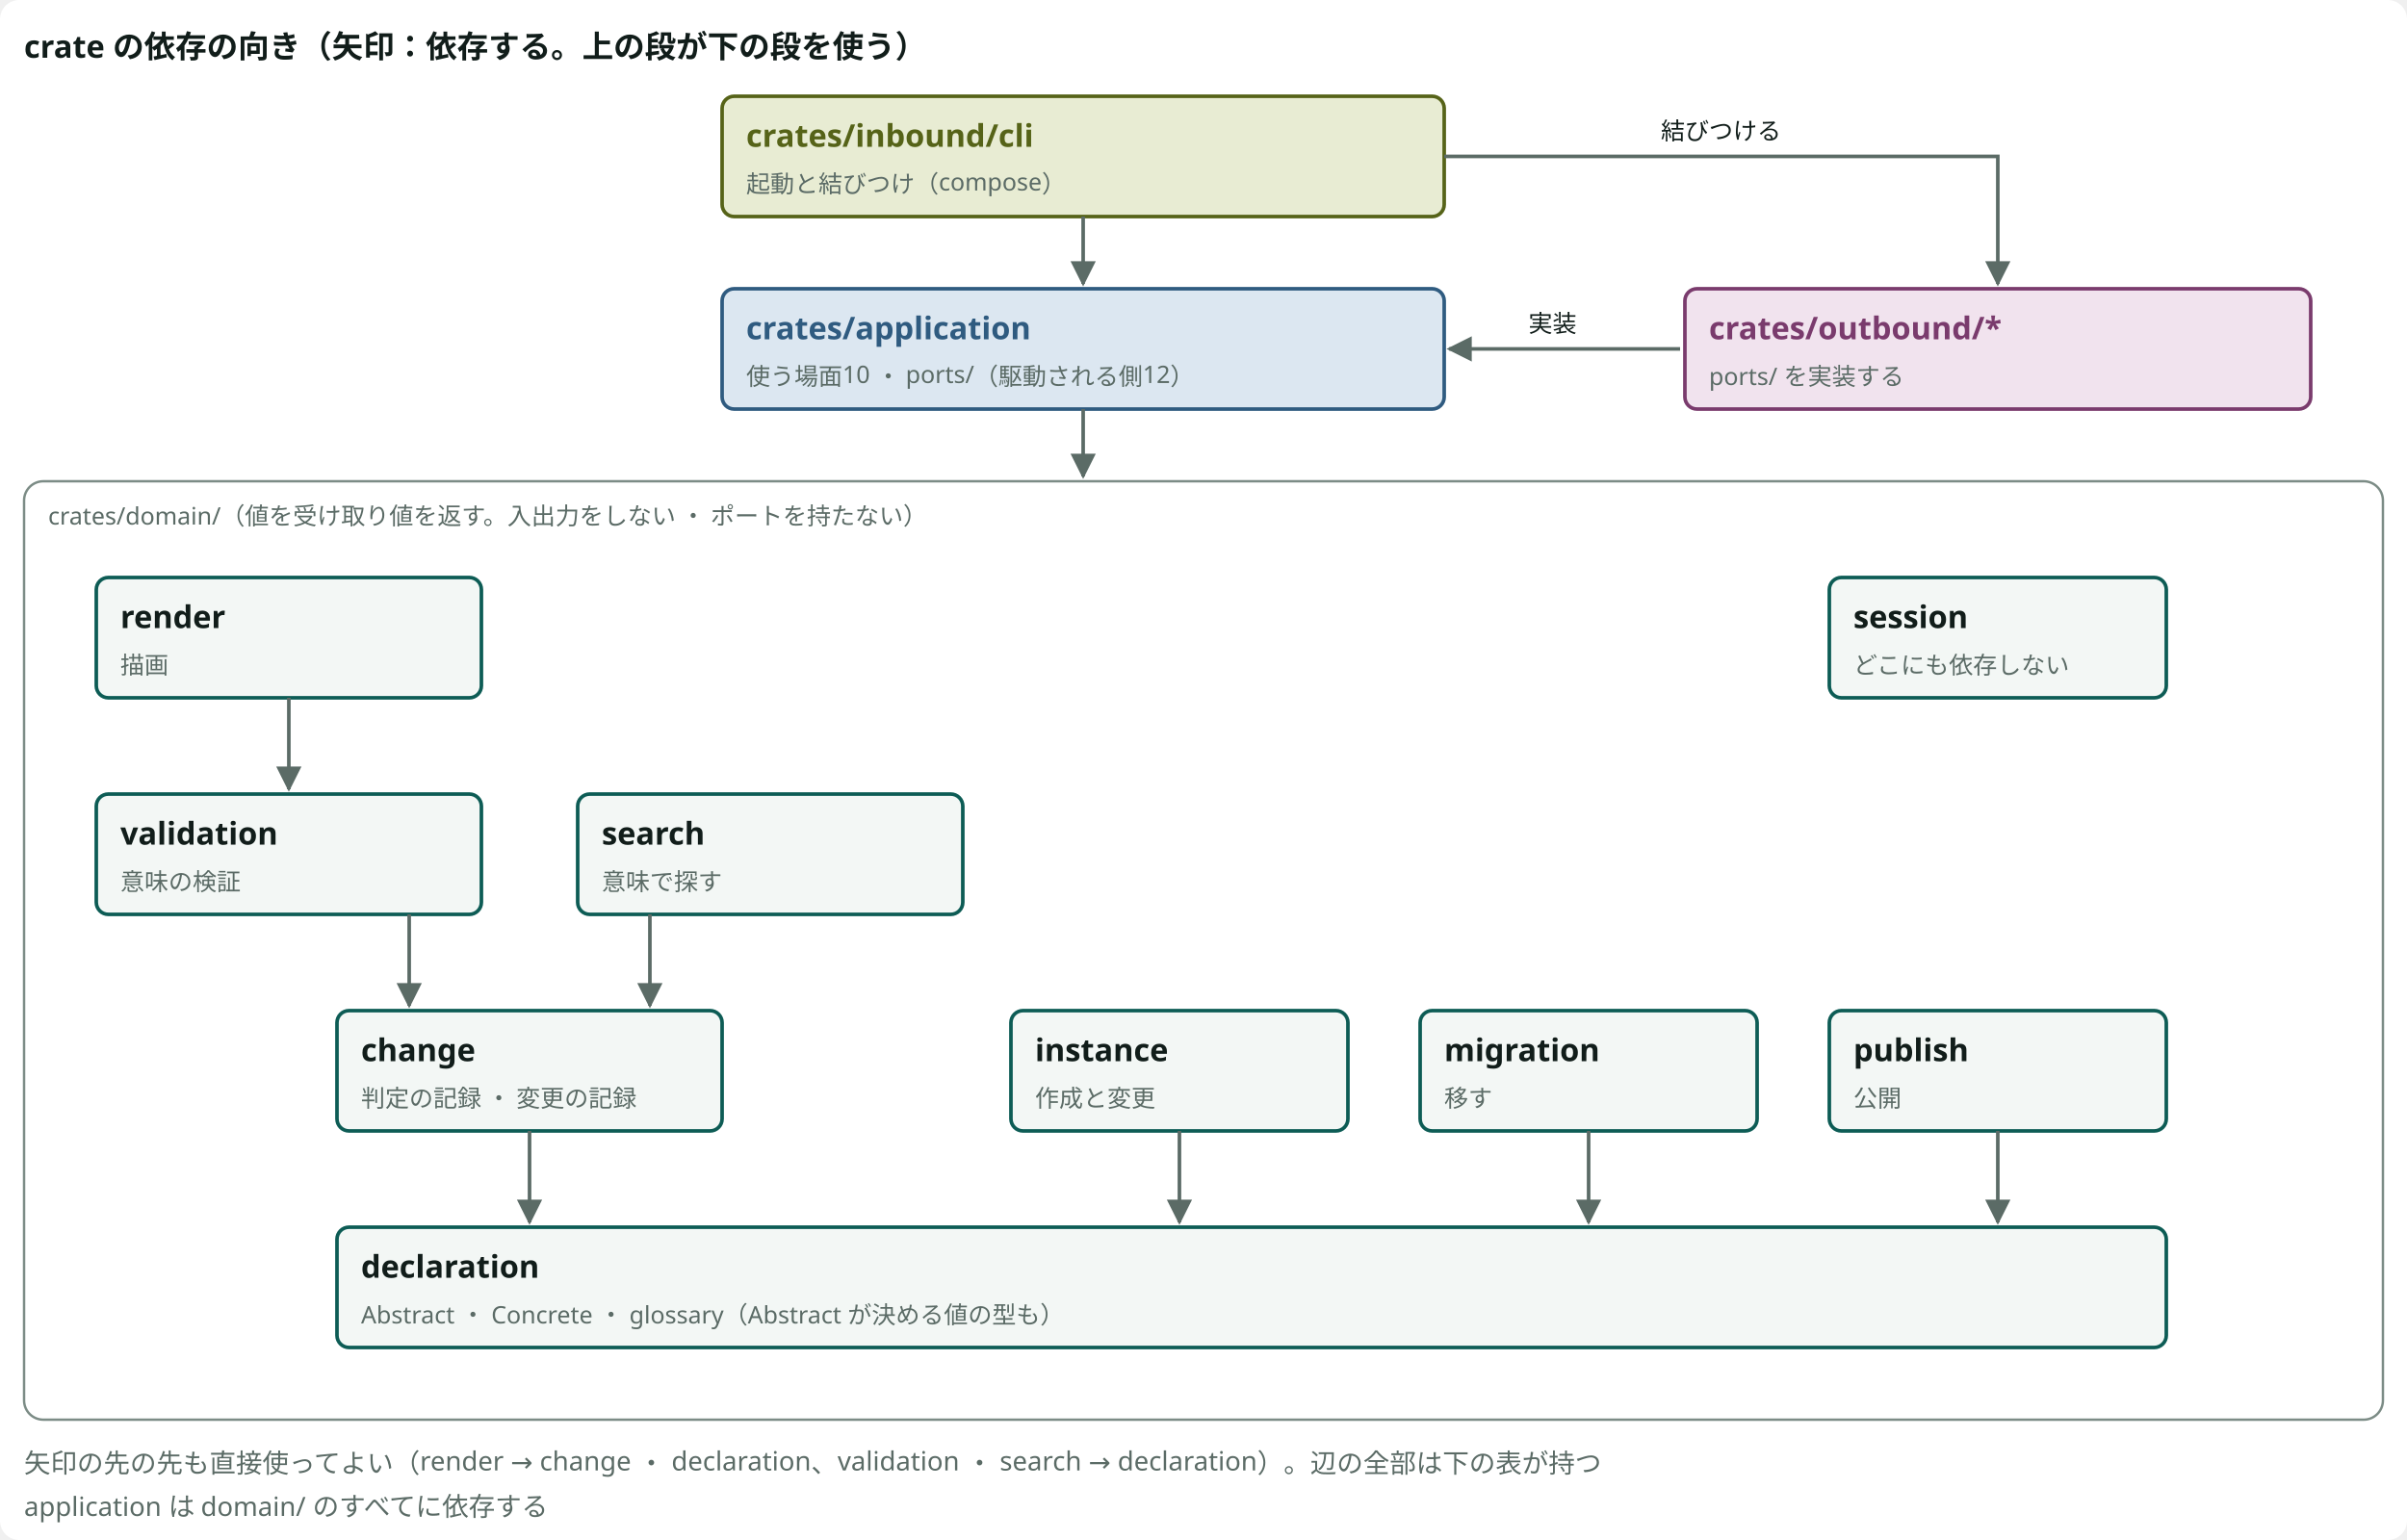
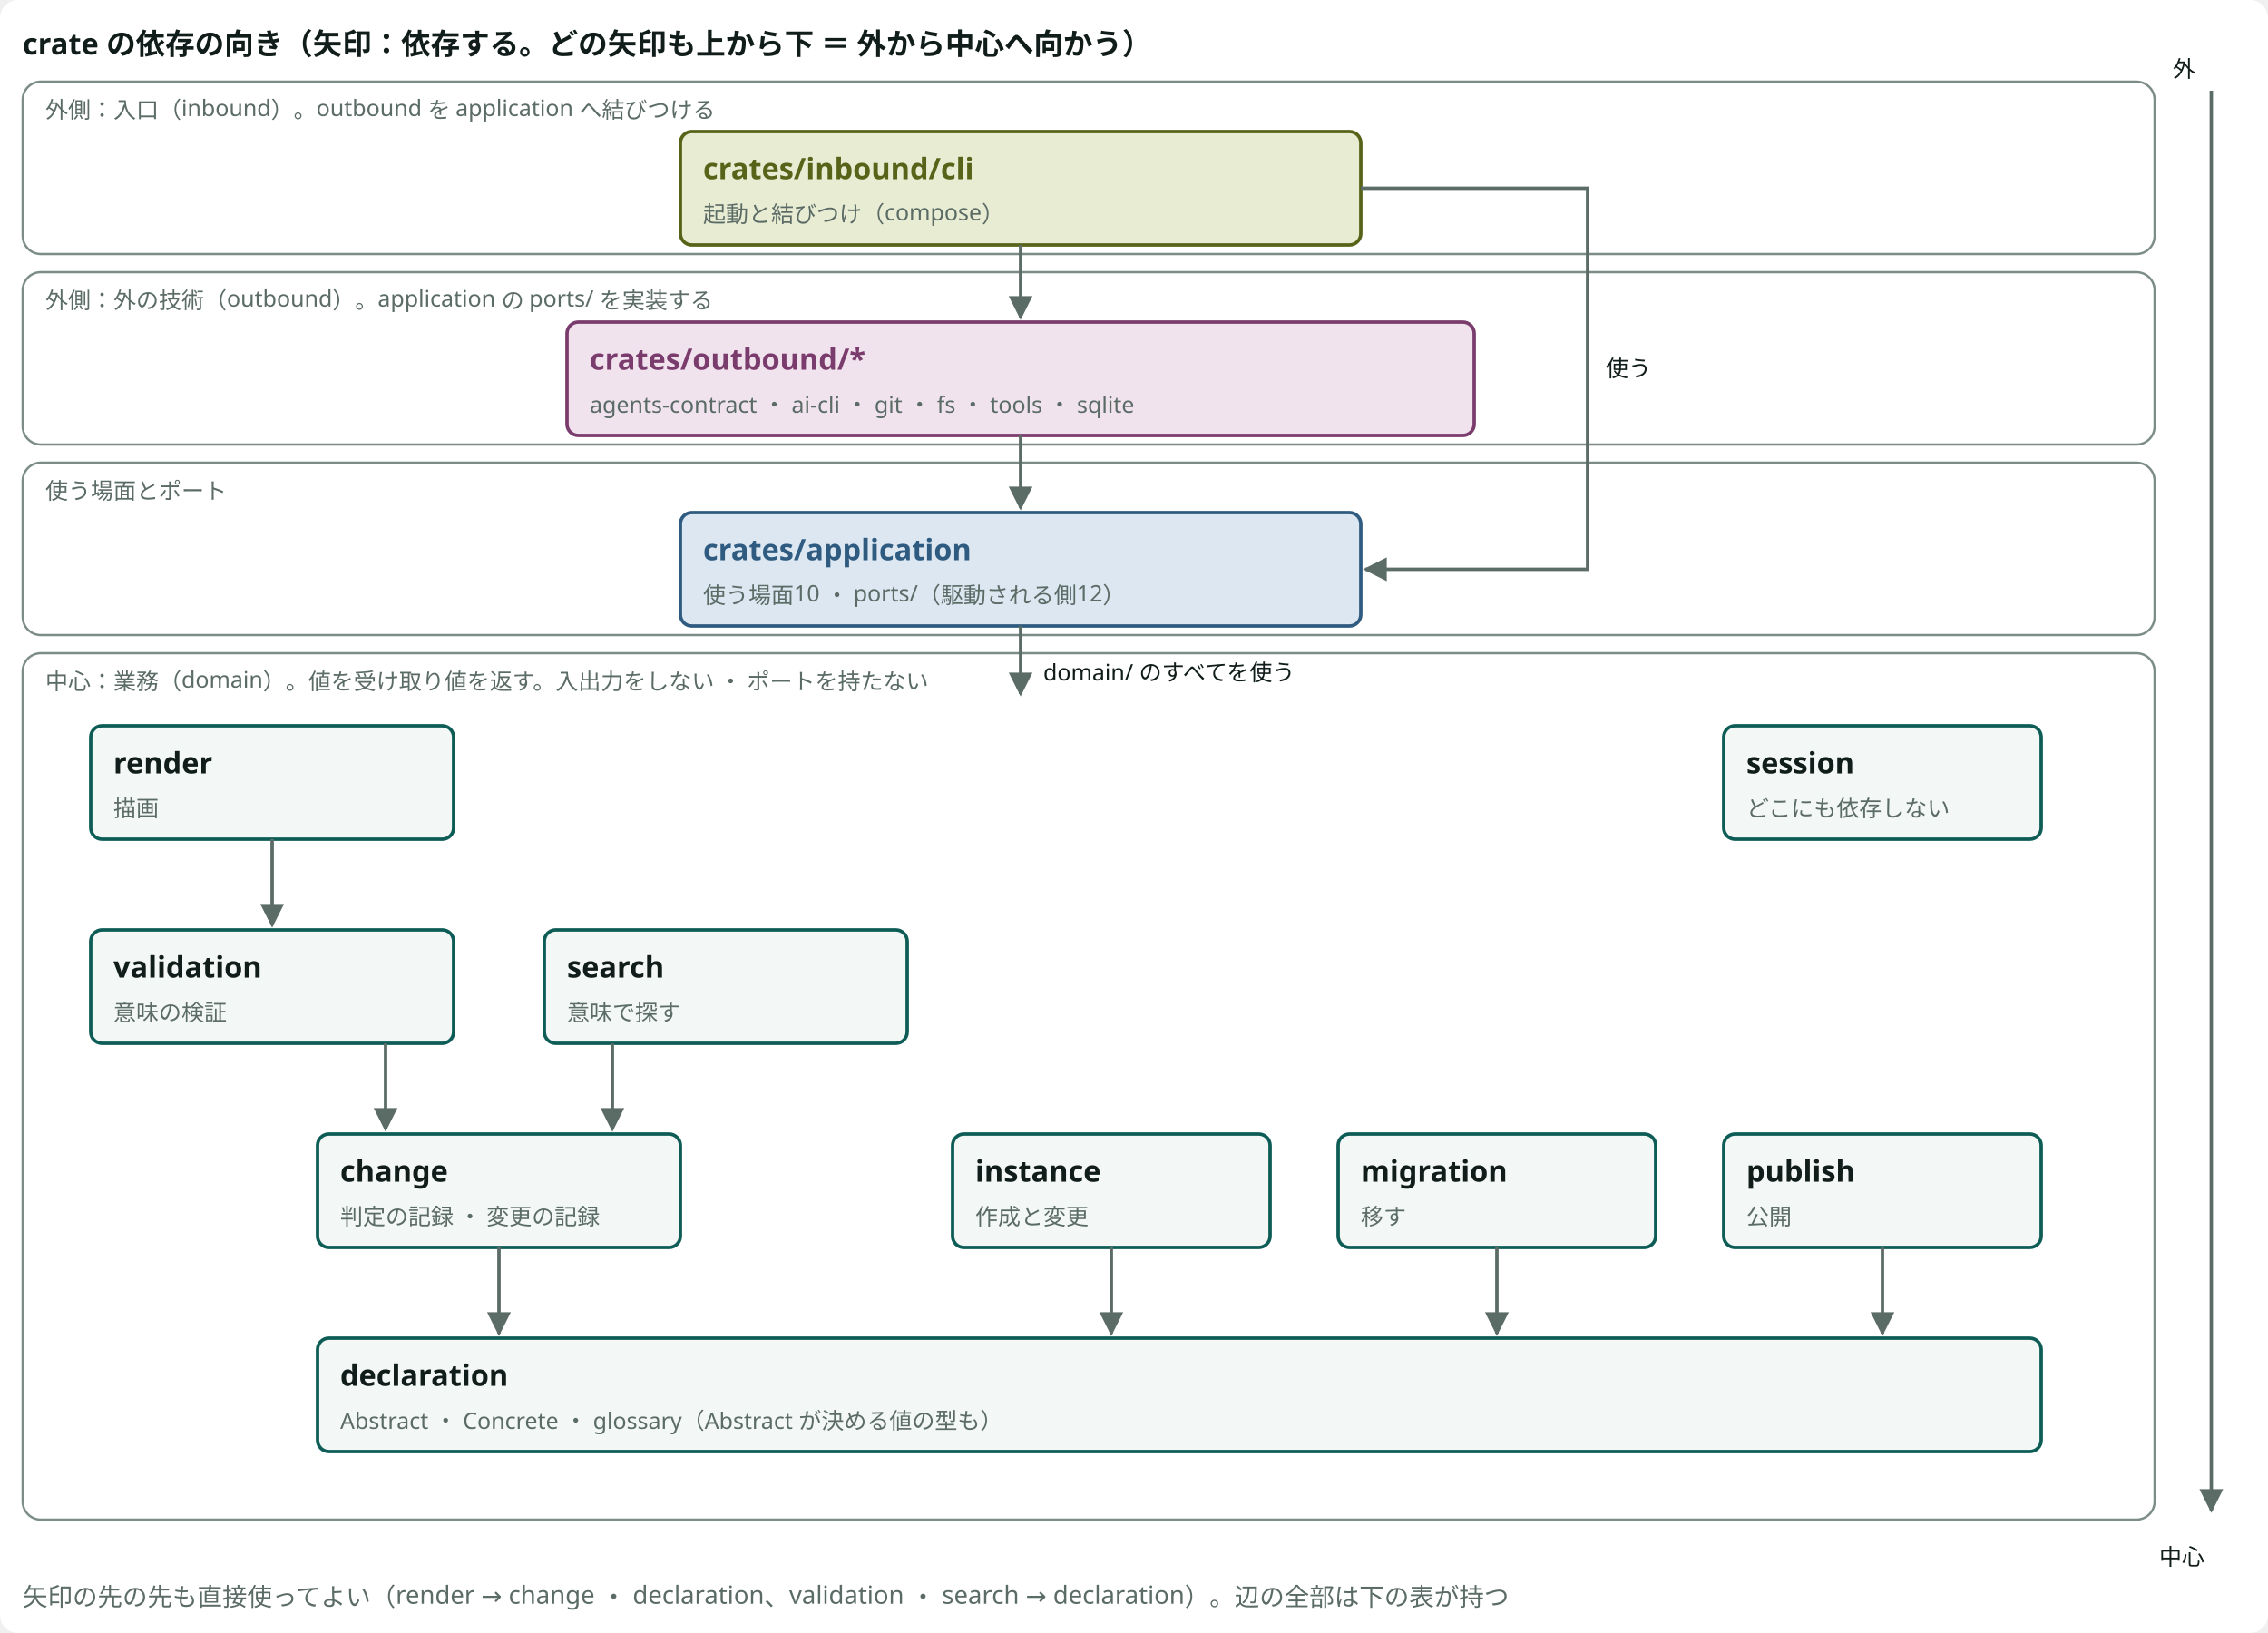
- <svg viewBox="0 0 1000 640" style="min-width:900px" role="img" aria-label="crate の依存の向き" class="dsvg">
-   <style data-dsvg="dark">.dsvg .canvas{fill:var(--dsvg-area-fill,#FFFFFF)}.dsvg .title{fill:var(--dsvg-ink,#111D1A);font-size:13px;font-weight:700}.dsvg .box.kind-3{fill:var(--dsvg-kind-3-bg,#E8ECD3);stroke:var(--dsvg-kind-3,#566318)}.dsvg .title.kind-3{fill:var(--dsvg-kind-3,#566318);font-size:13px;font-weight:700}.dsvg .note.small{fill:var(--dsvg-ink-soft,#5B6B66);font-size:10px}.dsvg .box.kind-2{fill:var(--dsvg-kind-2-bg,#DCE7F1);stroke:var(--dsvg-kind-2,#2F5B80)}.dsvg .title.kind-2{fill:var(--dsvg-kind-2,#2F5B80);font-size:13px;font-weight:700}.dsvg .box.kind-1{fill:var(--dsvg-kind-1-bg,#F1E3EE);stroke:var(--dsvg-kind-1,#7A3B6D)}.dsvg .title.kind-1{fill:var(--dsvg-kind-1,#7A3B6D);font-size:13px;font-weight:700}.dsvg .flow{stroke:var(--dsvg-ink-soft,#5B6B66)}.dsvg .label.small{fill:var(--dsvg-ink,#111D1A);font-size:10px}.dsvg .area{fill:var(--dsvg-area-fill,#FFFFFF);stroke:var(--dsvg-line,#7C8C86)}.dsvg .box{fill:var(--dsvg-box-fill,#F3F7F5);stroke:var(--dsvg-accent,#0D5C55)}.dsvg .note{fill:var(--dsvg-ink-soft,#5B6B66);font-size:11px}.dsvg #dsvg-fad70726-arrow-5B6B66 path{fill:var(--dsvg-ink-soft,#5B6B66)}@media (prefers-color-scheme:dark){:root:not([data-theme="light"]) .dsvg,.dsvg:root:not([data-theme="light"]){--dsvg-area-fill:#22302D;--dsvg-ink:#E6EEEB;--dsvg-kind-3-bg:#262A18;--dsvg-kind-3:#BACB78;--dsvg-ink-soft:#9DADA8;--dsvg-kind-2-bg:#182A3A;--dsvg-kind-2:#8FB8DE;--dsvg-kind-1-bg:#2E1F2B;--dsvg-kind-1:#D094C2;--dsvg-line:#62756F;--dsvg-box-fill:#16211E;--dsvg-accent:#6CC9B8}}:root[data-theme="dark"] .dsvg{--dsvg-area-fill:#22302D;--dsvg-ink:#E6EEEB;--dsvg-kind-3-bg:#262A18;--dsvg-kind-3:#BACB78;--dsvg-ink-soft:#9DADA8;--dsvg-kind-2-bg:#182A3A;--dsvg-kind-2:#8FB8DE;--dsvg-kind-1-bg:#2E1F2B;--dsvg-kind-1:#D094C2;--dsvg-line:#62756F;--dsvg-box-fill:#16211E;--dsvg-accent:#6CC9B8}</style>
+ <svg viewBox="0 0 1000 720" style="min-width:900px" role="img" aria-label="crate の依存の向き" class="dsvg">
+   <style data-dsvg="dark">.dsvg .canvas{fill:var(--dsvg-area-fill,#FFFFFF)}.dsvg .title{fill:var(--dsvg-ink,#111D1A);font-size:13px;font-weight:700}.dsvg .area{fill:var(--dsvg-area-fill,#FFFFFF);stroke:var(--dsvg-line,#7C8C86)}.dsvg .note.small{fill:var(--dsvg-ink-soft,#5B6B66);font-size:10px}.dsvg .box.kind-3{fill:var(--dsvg-kind-3-bg,#E8ECD3);stroke:var(--dsvg-kind-3,#566318)}.dsvg .title.kind-3{fill:var(--dsvg-kind-3,#566318);font-size:13px;font-weight:700}.dsvg .box.kind-1{fill:var(--dsvg-kind-1-bg,#F1E3EE);stroke:var(--dsvg-kind-1,#7A3B6D)}.dsvg .title.kind-1{fill:var(--dsvg-kind-1,#7A3B6D);font-size:13px;font-weight:700}.dsvg .box.kind-2{fill:var(--dsvg-kind-2-bg,#DCE7F1);stroke:var(--dsvg-kind-2,#2F5B80)}.dsvg .title.kind-2{fill:var(--dsvg-kind-2,#2F5B80);font-size:13px;font-weight:700}.dsvg .flow{stroke:var(--dsvg-ink-soft,#5B6B66)}.dsvg .label.small{fill:var(--dsvg-ink,#111D1A);font-size:10px}.dsvg .box{fill:var(--dsvg-box-fill,#F3F7F5);stroke:var(--dsvg-accent,#0D5C55)}.dsvg .note{fill:var(--dsvg-ink-soft,#5B6B66);font-size:11px}.dsvg #dsvg-2dfbed34-arrow-5B6B66 path{fill:var(--dsvg-ink-soft,#5B6B66)}@media (prefers-color-scheme:dark){:root:not([data-theme="light"]) .dsvg,.dsvg:root:not([data-theme="light"]){--dsvg-area-fill:#22302D;--dsvg-ink:#E6EEEB;--dsvg-line:#62756F;--dsvg-ink-soft:#9DADA8;--dsvg-kind-3-bg:#262A18;--dsvg-kind-3:#BACB78;--dsvg-kind-1-bg:#2E1F2B;--dsvg-kind-1:#D094C2;--dsvg-kind-2-bg:#182A3A;--dsvg-kind-2:#8FB8DE;--dsvg-box-fill:#16211E;--dsvg-accent:#6CC9B8}}:root[data-theme="dark"] .dsvg{--dsvg-area-fill:#22302D;--dsvg-ink:#E6EEEB;--dsvg-line:#62756F;--dsvg-ink-soft:#9DADA8;--dsvg-kind-3-bg:#262A18;--dsvg-kind-3:#BACB78;--dsvg-kind-1-bg:#2E1F2B;--dsvg-kind-1:#D094C2;--dsvg-kind-2-bg:#182A3A;--dsvg-kind-2:#8FB8DE;--dsvg-box-fill:#16211E;--dsvg-accent:#6CC9B8}</style>
  <defs data-dsvg="marker">
-     <marker id="dsvg-fad70726-arrow-5B6B66" viewBox="0 0 10 10" refX="9" refY="5" markerWidth="7" markerHeight="7" orient="auto-start-reverse">
+     <marker id="dsvg-2dfbed34-arrow-5B6B66" viewBox="0 0 10 10" refX="9" refY="5" markerWidth="7" markerHeight="7" orient="auto-start-reverse">
      <path d="M0,0 L10,5 L0,10 z" fill="#5B6B66" />
    </marker>
  </defs>
-   <rect data-dsvg="canvas" class="canvas" x="0.0" y="0.0" width="1000.0" height="640.0" fill="#FFFFFF" rx="8" />
-   <text class="title" x="10" y="24" font-family="Noto Sans JP, Hiragino Kaku Gothic ProN, sans-serif" font-size="13" font-weight="700" fill="#111D1A">crate の依存の向き（矢印：依存する。上の段が下の段を使う）</text>
-   <rect class="box kind-3" x="300" y="40" width="300" height="50" fill="#E8ECD3" stroke="#566318" stroke-width="1.5" rx="5" />
-   <text class="title kind-3" x="310" y="61" font-family="Noto Sans JP, Hiragino Kaku Gothic ProN, sans-serif" font-size="13" font-weight="700" fill="#566318">crates/inbound/cli</text>
-   <text class="note small" x="310" y="80" font-family="Noto Sans JP, Hiragino Kaku Gothic ProN, sans-serif" font-size="10" fill="#5B6B66">起動と結びつけ（compose）</text>
-   <rect class="box kind-2" x="300" y="120" width="300" height="50" fill="#DCE7F1" stroke="#2F5B80" stroke-width="1.5" rx="5" />
-   <text class="title kind-2" x="310" y="141" font-family="Noto Sans JP, Hiragino Kaku Gothic ProN, sans-serif" font-size="13" font-weight="700" fill="#2F5B80">crates/application</text>
-   <text class="note small" x="310" y="160" font-family="Noto Sans JP, Hiragino Kaku Gothic ProN, sans-serif" font-size="10" fill="#5B6B66">使う場面10 ・ ports/（駆動される側12）</text>
-   <rect class="box kind-1" x="700" y="120" width="260" height="50" fill="#F1E3EE" stroke="#7A3B6D" stroke-width="1.5" rx="5" />
-   <text class="title kind-1" x="710" y="141" font-family="Noto Sans JP, Hiragino Kaku Gothic ProN, sans-serif" font-size="13" font-weight="700" fill="#7A3B6D">crates/outbound/*</text>
-   <text class="note small" x="710" y="160" font-family="Noto Sans JP, Hiragino Kaku Gothic ProN, sans-serif" font-size="10" fill="#5B6B66">ports/ を実装する</text>
-   <path class="flow" d="M450,90 V118" fill="none" stroke="#5B6B66" stroke-width="1.5" marker-end="url(#dsvg-fad70726-arrow-5B6B66)" />
-   <path class="flow" d="M698,145 H602" fill="none" stroke="#5B6B66" stroke-width="1.5" marker-end="url(#dsvg-fad70726-arrow-5B6B66)" />
-   <text class="label small" x="635" y="138" font-family="Noto Sans JP, Hiragino Kaku Gothic ProN, sans-serif" font-size="10" fill="#111D1A">実装</text>
-   <path class="flow" d="M600,65 H830 V118" fill="none" stroke="#5B6B66" stroke-width="1.5" marker-end="url(#dsvg-fad70726-arrow-5B6B66)" />
-   <text class="label small" x="690" y="58" font-family="Noto Sans JP, Hiragino Kaku Gothic ProN, sans-serif" font-size="10" fill="#111D1A">結びつける</text>
-   <path class="flow" d="M450,170 V198" fill="none" stroke="#5B6B66" stroke-width="1.5" marker-end="url(#dsvg-fad70726-arrow-5B6B66)" />
-   <rect class="area" x="10" y="200" width="980" height="390" fill="#FFFFFF" stroke="#7C8C86" stroke-width="1" rx="8" />
-   <text class="note small" x="20" y="218" font-family="Noto Sans JP, Hiragino Kaku Gothic ProN, sans-serif" font-size="10" fill="#5B6B66">crates/domain/（値を受け取り値を返す。入出力をしない ・ ポートを持たない）</text>
-   <rect class="box" x="40" y="240" width="160" height="50" fill="#F3F7F5" stroke="#0D5C55" stroke-width="1.5" rx="5" />
-   <text class="title" x="50" y="261" font-family="Noto Sans JP, Hiragino Kaku Gothic ProN, sans-serif" font-size="13" font-weight="700" fill="#111D1A">render</text>
-   <text class="note small" x="50" y="280" font-family="Noto Sans JP, Hiragino Kaku Gothic ProN, sans-serif" font-size="10" fill="#5B6B66">描画</text>
-   <rect class="box" x="760" y="240" width="140" height="50" fill="#F3F7F5" stroke="#0D5C55" stroke-width="1.5" rx="5" />
-   <text class="title" x="770" y="261" font-family="Noto Sans JP, Hiragino Kaku Gothic ProN, sans-serif" font-size="13" font-weight="700" fill="#111D1A">session</text>
-   <text class="note small" x="770" y="280" font-family="Noto Sans JP, Hiragino Kaku Gothic ProN, sans-serif" font-size="10" fill="#5B6B66">どこにも依存しない</text>
-   <rect class="box" x="40" y="330" width="160" height="50" fill="#F3F7F5" stroke="#0D5C55" stroke-width="1.5" rx="5" />
-   <text class="title" x="50" y="351" font-family="Noto Sans JP, Hiragino Kaku Gothic ProN, sans-serif" font-size="13" font-weight="700" fill="#111D1A">validation</text>
-   <text class="note small" x="50" y="370" font-family="Noto Sans JP, Hiragino Kaku Gothic ProN, sans-serif" font-size="10" fill="#5B6B66">意味の検証</text>
-   <rect class="box" x="240" y="330" width="160" height="50" fill="#F3F7F5" stroke="#0D5C55" stroke-width="1.5" rx="5" />
-   <text class="title" x="250" y="351" font-family="Noto Sans JP, Hiragino Kaku Gothic ProN, sans-serif" font-size="13" font-weight="700" fill="#111D1A">search</text>
-   <text class="note small" x="250" y="370" font-family="Noto Sans JP, Hiragino Kaku Gothic ProN, sans-serif" font-size="10" fill="#5B6B66">意味で探す</text>
-   <rect class="box" x="140" y="420" width="160" height="50" fill="#F3F7F5" stroke="#0D5C55" stroke-width="1.5" rx="5" />
-   <text class="title" x="150" y="441" font-family="Noto Sans JP, Hiragino Kaku Gothic ProN, sans-serif" font-size="13" font-weight="700" fill="#111D1A">change</text>
-   <text class="note small" x="150" y="460" font-family="Noto Sans JP, Hiragino Kaku Gothic ProN, sans-serif" font-size="10" fill="#5B6B66">判定の記録 ・ 変更の記録</text>
-   <rect class="box" x="420" y="420" width="140" height="50" fill="#F3F7F5" stroke="#0D5C55" stroke-width="1.5" rx="5" />
-   <text class="title" x="430" y="441" font-family="Noto Sans JP, Hiragino Kaku Gothic ProN, sans-serif" font-size="13" font-weight="700" fill="#111D1A">instance</text>
-   <text class="note small" x="430" y="460" font-family="Noto Sans JP, Hiragino Kaku Gothic ProN, sans-serif" font-size="10" fill="#5B6B66">作成と変更</text>
-   <rect class="box" x="590" y="420" width="140" height="50" fill="#F3F7F5" stroke="#0D5C55" stroke-width="1.5" rx="5" />
-   <text class="title" x="600" y="441" font-family="Noto Sans JP, Hiragino Kaku Gothic ProN, sans-serif" font-size="13" font-weight="700" fill="#111D1A">migration</text>
-   <text class="note small" x="600" y="460" font-family="Noto Sans JP, Hiragino Kaku Gothic ProN, sans-serif" font-size="10" fill="#5B6B66">移す</text>
-   <rect class="box" x="760" y="420" width="140" height="50" fill="#F3F7F5" stroke="#0D5C55" stroke-width="1.5" rx="5" />
-   <text class="title" x="770" y="441" font-family="Noto Sans JP, Hiragino Kaku Gothic ProN, sans-serif" font-size="13" font-weight="700" fill="#111D1A">publish</text>
-   <text class="note small" x="770" y="460" font-family="Noto Sans JP, Hiragino Kaku Gothic ProN, sans-serif" font-size="10" fill="#5B6B66">公開</text>
-   <rect class="box" x="140" y="510" width="760" height="50" fill="#F3F7F5" stroke="#0D5C55" stroke-width="1.5" rx="5" />
-   <text class="title" x="150" y="531" font-family="Noto Sans JP, Hiragino Kaku Gothic ProN, sans-serif" font-size="13" font-weight="700" fill="#111D1A">declaration</text>
-   <text class="note small" x="150" y="550" font-family="Noto Sans JP, Hiragino Kaku Gothic ProN, sans-serif" font-size="10" fill="#5B6B66">Abstract ・ Concrete ・ glossary（Abstract が決める値の型も）</text>
-   <path class="flow" d="M120,290 V328" fill="none" stroke="#5B6B66" stroke-width="1.5" marker-end="url(#dsvg-fad70726-arrow-5B6B66)" />
-   <path class="flow" d="M170,380 V418" fill="none" stroke="#5B6B66" stroke-width="1.5" marker-end="url(#dsvg-fad70726-arrow-5B6B66)" />
-   <path class="flow" d="M270,380 V418" fill="none" stroke="#5B6B66" stroke-width="1.5" marker-end="url(#dsvg-fad70726-arrow-5B6B66)" />
-   <path class="flow" d="M220,470 V508" fill="none" stroke="#5B6B66" stroke-width="1.5" marker-end="url(#dsvg-fad70726-arrow-5B6B66)" />
-   <path class="flow" d="M490,470 V508" fill="none" stroke="#5B6B66" stroke-width="1.5" marker-end="url(#dsvg-fad70726-arrow-5B6B66)" />
-   <path class="flow" d="M660,470 V508" fill="none" stroke="#5B6B66" stroke-width="1.5" marker-end="url(#dsvg-fad70726-arrow-5B6B66)" />
-   <path class="flow" d="M830,470 V508" fill="none" stroke="#5B6B66" stroke-width="1.5" marker-end="url(#dsvg-fad70726-arrow-5B6B66)" />
-   <text class="note" x="10" y="612" font-family="Noto Sans JP, Hiragino Kaku Gothic ProN, sans-serif" font-size="11" fill="#5B6B66">矢印の先の先も直接使ってよい（render → change ・ declaration、validation ・ search → declaration）。辺の全部は下の表が持つ</text>
-   <text class="note" x="10" y="630" font-family="Noto Sans JP, Hiragino Kaku Gothic ProN, sans-serif" font-size="11" fill="#5B6B66">application は domain/ のすべてに依存する</text>
+   <rect data-dsvg="canvas" class="canvas" x="0.0" y="0.0" width="1000.0" height="720.0" fill="#FFFFFF" rx="8" />
+   <text class="title" x="10" y="24" font-family="Noto Sans JP, Hiragino Kaku Gothic ProN, sans-serif" font-size="13" font-weight="700" fill="#111D1A">crate の依存の向き（矢印：依存する。どの矢印も上から下 ＝ 外から中心へ向かう）</text>
+   <rect class="area" x="10" y="36" width="940" height="76" fill="#FFFFFF" stroke="#7C8C86" stroke-width="1" rx="8" />
+   <text class="note small" x="20" y="52" font-family="Noto Sans JP, Hiragino Kaku Gothic ProN, sans-serif" font-size="10" fill="#5B6B66">外側：入口（inbound）。outbound を application へ結びつける</text>
+   <rect class="area" x="10" y="120" width="940" height="76" fill="#FFFFFF" stroke="#7C8C86" stroke-width="1" rx="8" />
+   <text class="note small" x="20" y="136" font-family="Noto Sans JP, Hiragino Kaku Gothic ProN, sans-serif" font-size="10" fill="#5B6B66">外側：外の技術（outbound）。application の ports/ を実装する</text>
+   <rect class="area" x="10" y="204" width="940" height="76" fill="#FFFFFF" stroke="#7C8C86" stroke-width="1" rx="8" />
+   <text class="note small" x="20" y="220" font-family="Noto Sans JP, Hiragino Kaku Gothic ProN, sans-serif" font-size="10" fill="#5B6B66">使う場面とポート</text>
+   <rect class="area" x="10" y="288" width="940" height="382" fill="#FFFFFF" stroke="#7C8C86" stroke-width="1" rx="8" />
+   <text class="note small" x="20" y="304" font-family="Noto Sans JP, Hiragino Kaku Gothic ProN, sans-serif" font-size="10" fill="#5B6B66">中心：業務（domain）。値を受け取り値を返す。入出力をしない ・ ポートを持たない</text>
+   <rect class="box kind-3" x="300" y="58" width="300" height="50" fill="#E8ECD3" stroke="#566318" stroke-width="1.5" rx="5" />
+   <text class="title kind-3" x="310" y="79" font-family="Noto Sans JP, Hiragino Kaku Gothic ProN, sans-serif" font-size="13" font-weight="700" fill="#566318">crates/inbound/cli</text>
+   <text class="note small" x="310" y="98" font-family="Noto Sans JP, Hiragino Kaku Gothic ProN, sans-serif" font-size="10" fill="#5B6B66">起動と結びつけ（compose）</text>
+   <rect class="box kind-1" x="250" y="142" width="400" height="50" fill="#F1E3EE" stroke="#7A3B6D" stroke-width="1.5" rx="5" />
+   <text class="title kind-1" x="260" y="163" font-family="Noto Sans JP, Hiragino Kaku Gothic ProN, sans-serif" font-size="13" font-weight="700" fill="#7A3B6D">crates/outbound/*</text>
+   <text class="note small" x="260" y="182" font-family="Noto Sans JP, Hiragino Kaku Gothic ProN, sans-serif" font-size="10" fill="#5B6B66">agents-contract ・ ai-cli ・ git ・ fs ・ tools ・ sqlite</text>
+   <rect class="box kind-2" x="300" y="226" width="300" height="50" fill="#DCE7F1" stroke="#2F5B80" stroke-width="1.5" rx="5" />
+   <text class="title kind-2" x="310" y="247" font-family="Noto Sans JP, Hiragino Kaku Gothic ProN, sans-serif" font-size="13" font-weight="700" fill="#2F5B80">crates/application</text>
+   <text class="note small" x="310" y="266" font-family="Noto Sans JP, Hiragino Kaku Gothic ProN, sans-serif" font-size="10" fill="#5B6B66">使う場面10 ・ ports/（駆動される側12）</text>
+   <path class="flow" d="M450,108 V140" fill="none" stroke="#5B6B66" stroke-width="1.5" marker-end="url(#dsvg-2dfbed34-arrow-5B6B66)" />
+   <path class="flow" d="M450,192 V224" fill="none" stroke="#5B6B66" stroke-width="1.5" marker-end="url(#dsvg-2dfbed34-arrow-5B6B66)" />
+   <path class="flow" d="M600,83 H700 V251 H602" fill="none" stroke="#5B6B66" stroke-width="1.5" marker-end="url(#dsvg-2dfbed34-arrow-5B6B66)" />
+   <text class="label small" x="708" y="166" font-family="Noto Sans JP, Hiragino Kaku Gothic ProN, sans-serif" font-size="10" fill="#111D1A">使う</text>
+   <path class="flow" d="M450,276 V306" fill="none" stroke="#5B6B66" stroke-width="1.5" marker-end="url(#dsvg-2dfbed34-arrow-5B6B66)" />
+   <text class="label small" x="460" y="300" font-family="Noto Sans JP, Hiragino Kaku Gothic ProN, sans-serif" font-size="10" fill="#111D1A">domain/ のすべてを使う</text>
+   <rect class="box" x="40" y="320" width="160" height="50" fill="#F3F7F5" stroke="#0D5C55" stroke-width="1.5" rx="5" />
+   <text class="title" x="50" y="341" font-family="Noto Sans JP, Hiragino Kaku Gothic ProN, sans-serif" font-size="13" font-weight="700" fill="#111D1A">render</text>
+   <text class="note small" x="50" y="360" font-family="Noto Sans JP, Hiragino Kaku Gothic ProN, sans-serif" font-size="10" fill="#5B6B66">描画</text>
+   <rect class="box" x="760" y="320" width="140" height="50" fill="#F3F7F5" stroke="#0D5C55" stroke-width="1.5" rx="5" />
+   <text class="title" x="770" y="341" font-family="Noto Sans JP, Hiragino Kaku Gothic ProN, sans-serif" font-size="13" font-weight="700" fill="#111D1A">session</text>
+   <text class="note small" x="770" y="360" font-family="Noto Sans JP, Hiragino Kaku Gothic ProN, sans-serif" font-size="10" fill="#5B6B66">どこにも依存しない</text>
+   <rect class="box" x="40" y="410" width="160" height="50" fill="#F3F7F5" stroke="#0D5C55" stroke-width="1.5" rx="5" />
+   <text class="title" x="50" y="431" font-family="Noto Sans JP, Hiragino Kaku Gothic ProN, sans-serif" font-size="13" font-weight="700" fill="#111D1A">validation</text>
+   <text class="note small" x="50" y="450" font-family="Noto Sans JP, Hiragino Kaku Gothic ProN, sans-serif" font-size="10" fill="#5B6B66">意味の検証</text>
+   <rect class="box" x="240" y="410" width="160" height="50" fill="#F3F7F5" stroke="#0D5C55" stroke-width="1.5" rx="5" />
+   <text class="title" x="250" y="431" font-family="Noto Sans JP, Hiragino Kaku Gothic ProN, sans-serif" font-size="13" font-weight="700" fill="#111D1A">search</text>
+   <text class="note small" x="250" y="450" font-family="Noto Sans JP, Hiragino Kaku Gothic ProN, sans-serif" font-size="10" fill="#5B6B66">意味で探す</text>
+   <rect class="box" x="140" y="500" width="160" height="50" fill="#F3F7F5" stroke="#0D5C55" stroke-width="1.5" rx="5" />
+   <text class="title" x="150" y="521" font-family="Noto Sans JP, Hiragino Kaku Gothic ProN, sans-serif" font-size="13" font-weight="700" fill="#111D1A">change</text>
+   <text class="note small" x="150" y="540" font-family="Noto Sans JP, Hiragino Kaku Gothic ProN, sans-serif" font-size="10" fill="#5B6B66">判定の記録 ・ 変更の記録</text>
+   <rect class="box" x="420" y="500" width="140" height="50" fill="#F3F7F5" stroke="#0D5C55" stroke-width="1.5" rx="5" />
+   <text class="title" x="430" y="521" font-family="Noto Sans JP, Hiragino Kaku Gothic ProN, sans-serif" font-size="13" font-weight="700" fill="#111D1A">instance</text>
+   <text class="note small" x="430" y="540" font-family="Noto Sans JP, Hiragino Kaku Gothic ProN, sans-serif" font-size="10" fill="#5B6B66">作成と変更</text>
+   <rect class="box" x="590" y="500" width="140" height="50" fill="#F3F7F5" stroke="#0D5C55" stroke-width="1.5" rx="5" />
+   <text class="title" x="600" y="521" font-family="Noto Sans JP, Hiragino Kaku Gothic ProN, sans-serif" font-size="13" font-weight="700" fill="#111D1A">migration</text>
+   <text class="note small" x="600" y="540" font-family="Noto Sans JP, Hiragino Kaku Gothic ProN, sans-serif" font-size="10" fill="#5B6B66">移す</text>
+   <rect class="box" x="760" y="500" width="140" height="50" fill="#F3F7F5" stroke="#0D5C55" stroke-width="1.5" rx="5" />
+   <text class="title" x="770" y="521" font-family="Noto Sans JP, Hiragino Kaku Gothic ProN, sans-serif" font-size="13" font-weight="700" fill="#111D1A">publish</text>
+   <text class="note small" x="770" y="540" font-family="Noto Sans JP, Hiragino Kaku Gothic ProN, sans-serif" font-size="10" fill="#5B6B66">公開</text>
+   <rect class="box" x="140" y="590" width="760" height="50" fill="#F3F7F5" stroke="#0D5C55" stroke-width="1.5" rx="5" />
+   <text class="title" x="150" y="611" font-family="Noto Sans JP, Hiragino Kaku Gothic ProN, sans-serif" font-size="13" font-weight="700" fill="#111D1A">declaration</text>
+   <text class="note small" x="150" y="630" font-family="Noto Sans JP, Hiragino Kaku Gothic ProN, sans-serif" font-size="10" fill="#5B6B66">Abstract ・ Concrete ・ glossary（Abstract が決める値の型も）</text>
+   <path class="flow" d="M120,370 V408" fill="none" stroke="#5B6B66" stroke-width="1.5" marker-end="url(#dsvg-2dfbed34-arrow-5B6B66)" />
+   <path class="flow" d="M170,460 V498" fill="none" stroke="#5B6B66" stroke-width="1.5" marker-end="url(#dsvg-2dfbed34-arrow-5B6B66)" />
+   <path class="flow" d="M270,460 V498" fill="none" stroke="#5B6B66" stroke-width="1.5" marker-end="url(#dsvg-2dfbed34-arrow-5B6B66)" />
+   <path class="flow" d="M220,550 V588" fill="none" stroke="#5B6B66" stroke-width="1.5" marker-end="url(#dsvg-2dfbed34-arrow-5B6B66)" />
+   <path class="flow" d="M490,550 V588" fill="none" stroke="#5B6B66" stroke-width="1.5" marker-end="url(#dsvg-2dfbed34-arrow-5B6B66)" />
+   <path class="flow" d="M660,550 V588" fill="none" stroke="#5B6B66" stroke-width="1.5" marker-end="url(#dsvg-2dfbed34-arrow-5B6B66)" />
+   <path class="flow" d="M830,550 V588" fill="none" stroke="#5B6B66" stroke-width="1.5" marker-end="url(#dsvg-2dfbed34-arrow-5B6B66)" />
+   <path class="flow" d="M975,40 V666" fill="none" stroke="#5B6B66" stroke-width="1.5" marker-end="url(#dsvg-2dfbed34-arrow-5B6B66)" />
+   <text class="label small" x="958" y="34" font-family="Noto Sans JP, Hiragino Kaku Gothic ProN, sans-serif" font-size="10" fill="#111D1A">外</text>
+   <text class="label small" x="952" y="690" font-family="Noto Sans JP, Hiragino Kaku Gothic ProN, sans-serif" font-size="10" fill="#111D1A">中心</text>
+   <text class="note" x="10" y="708" font-family="Noto Sans JP, Hiragino Kaku Gothic ProN, sans-serif" font-size="11" fill="#5B6B66">矢印の先の先も直接使ってよい（render → change ・ declaration、validation ・ search → declaration）。辺の全部は下の表が持つ</text>
</svg>
